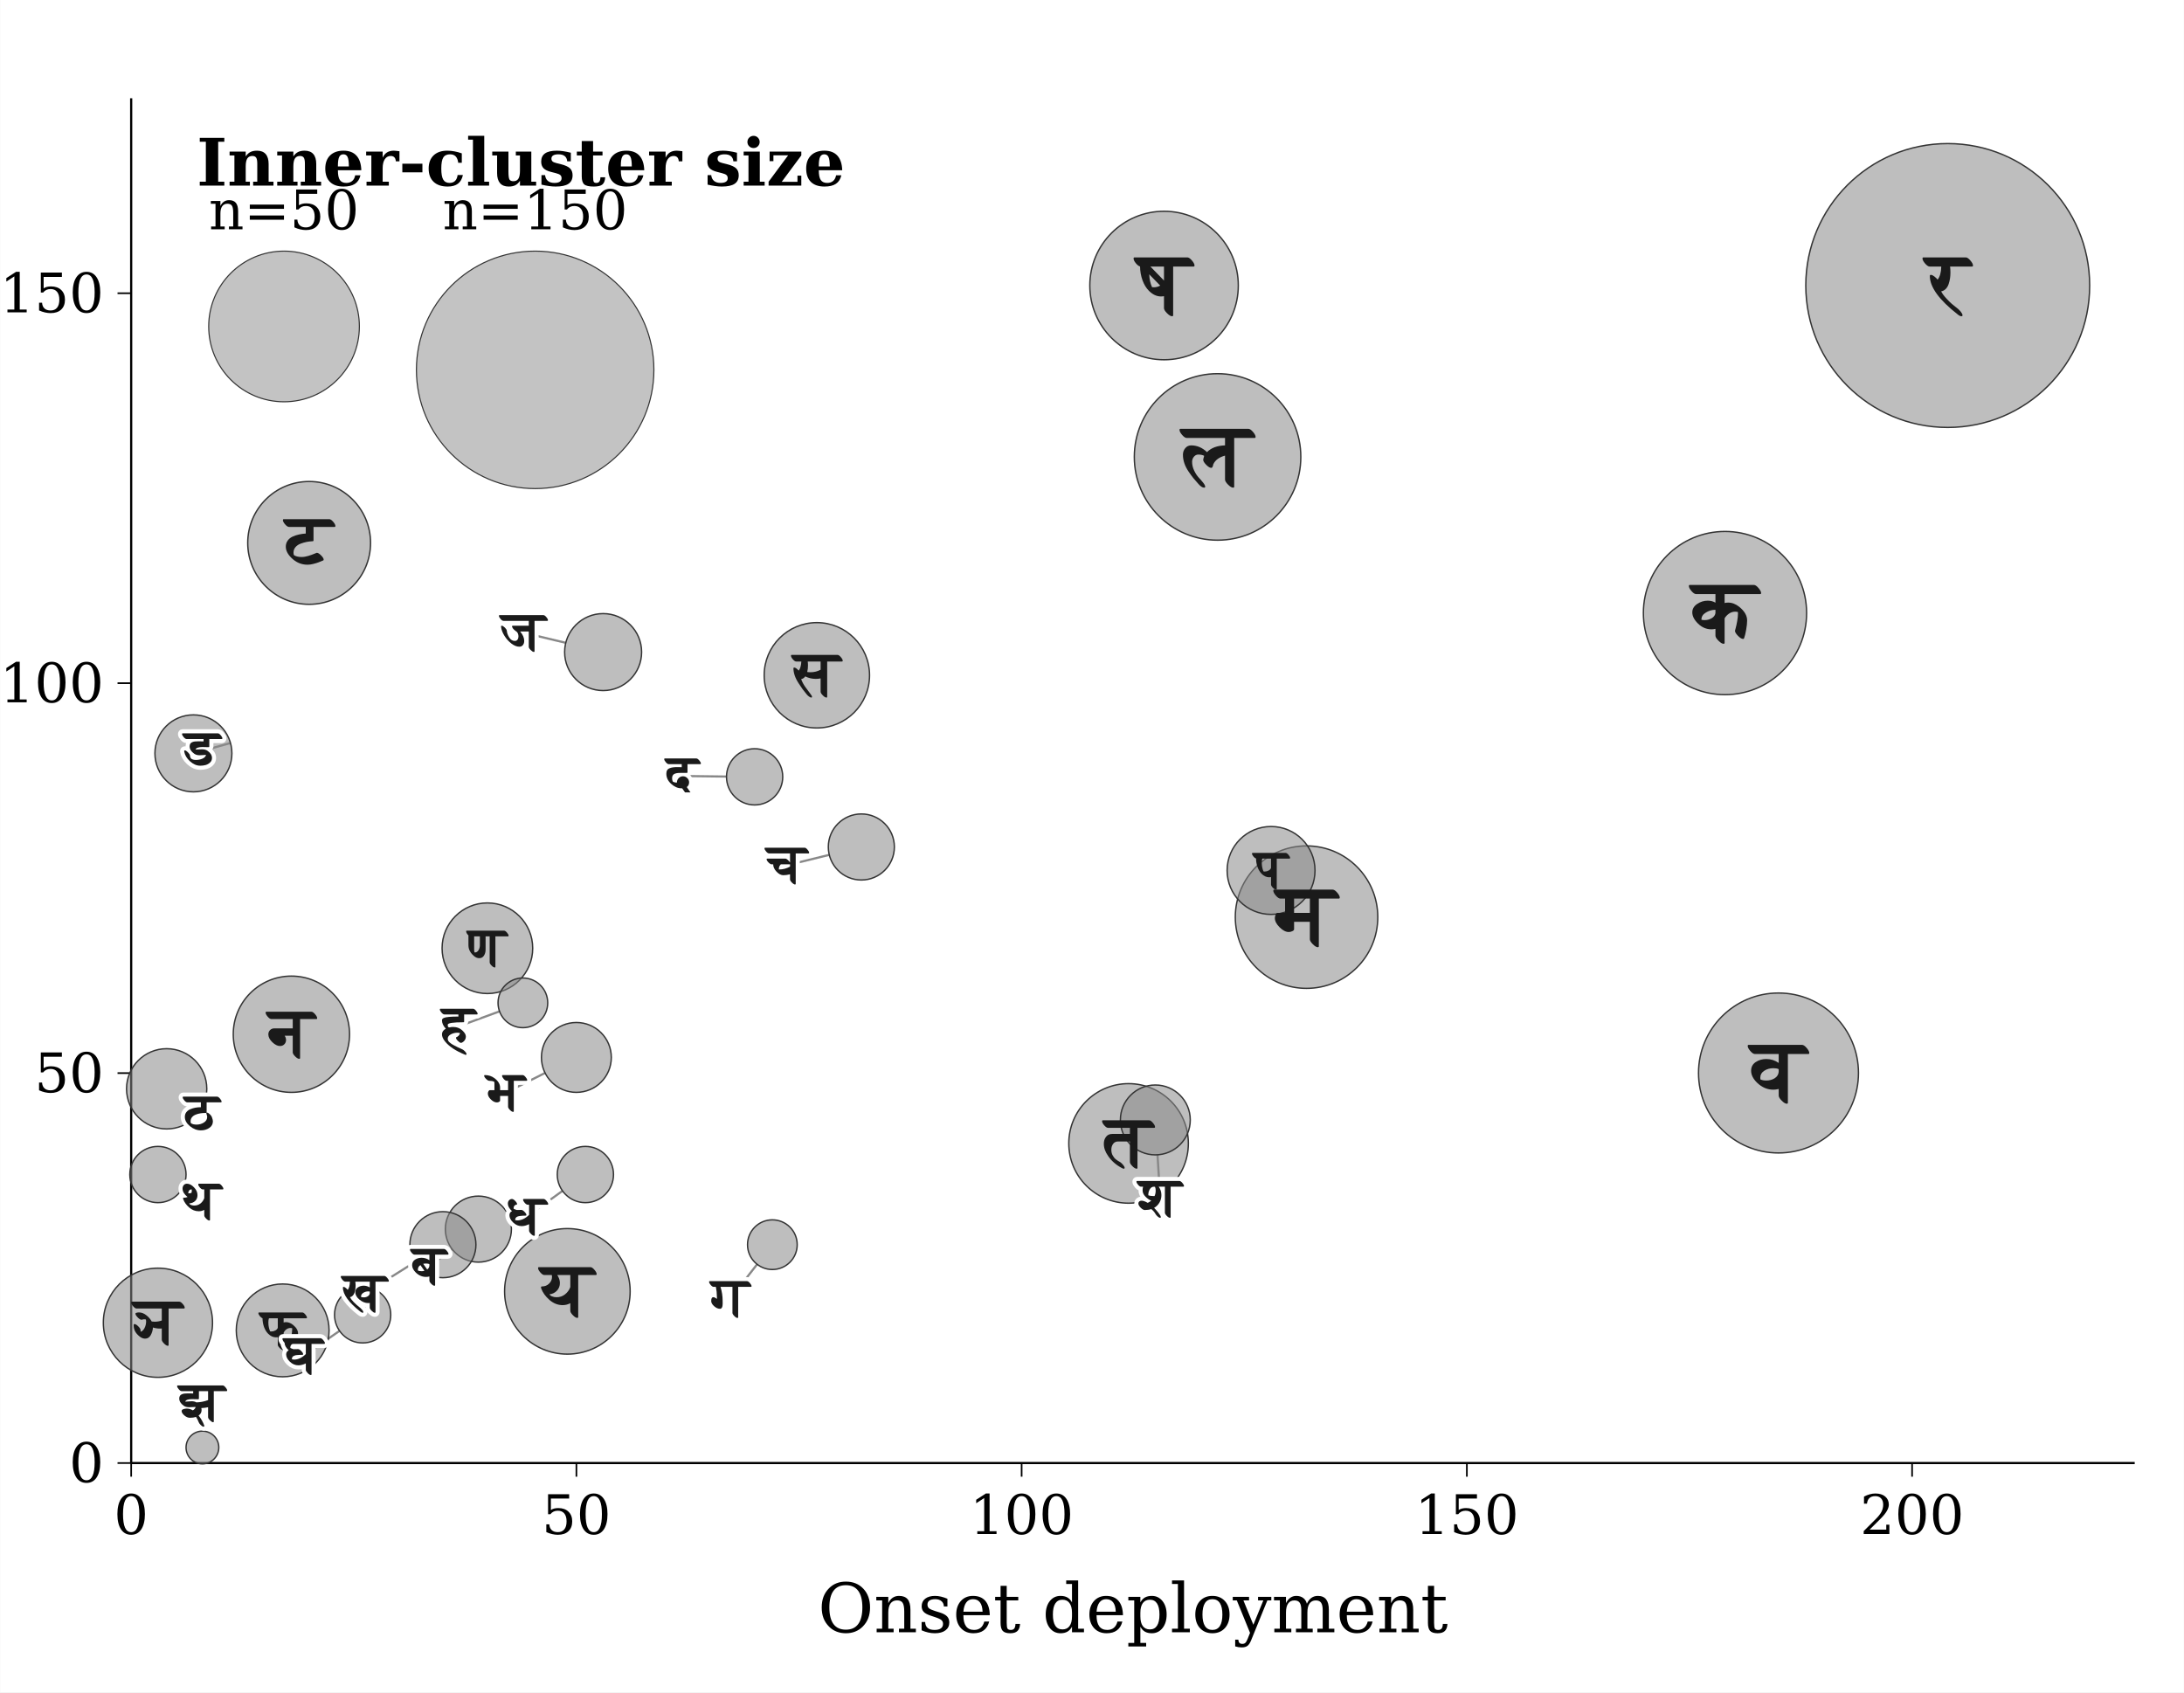
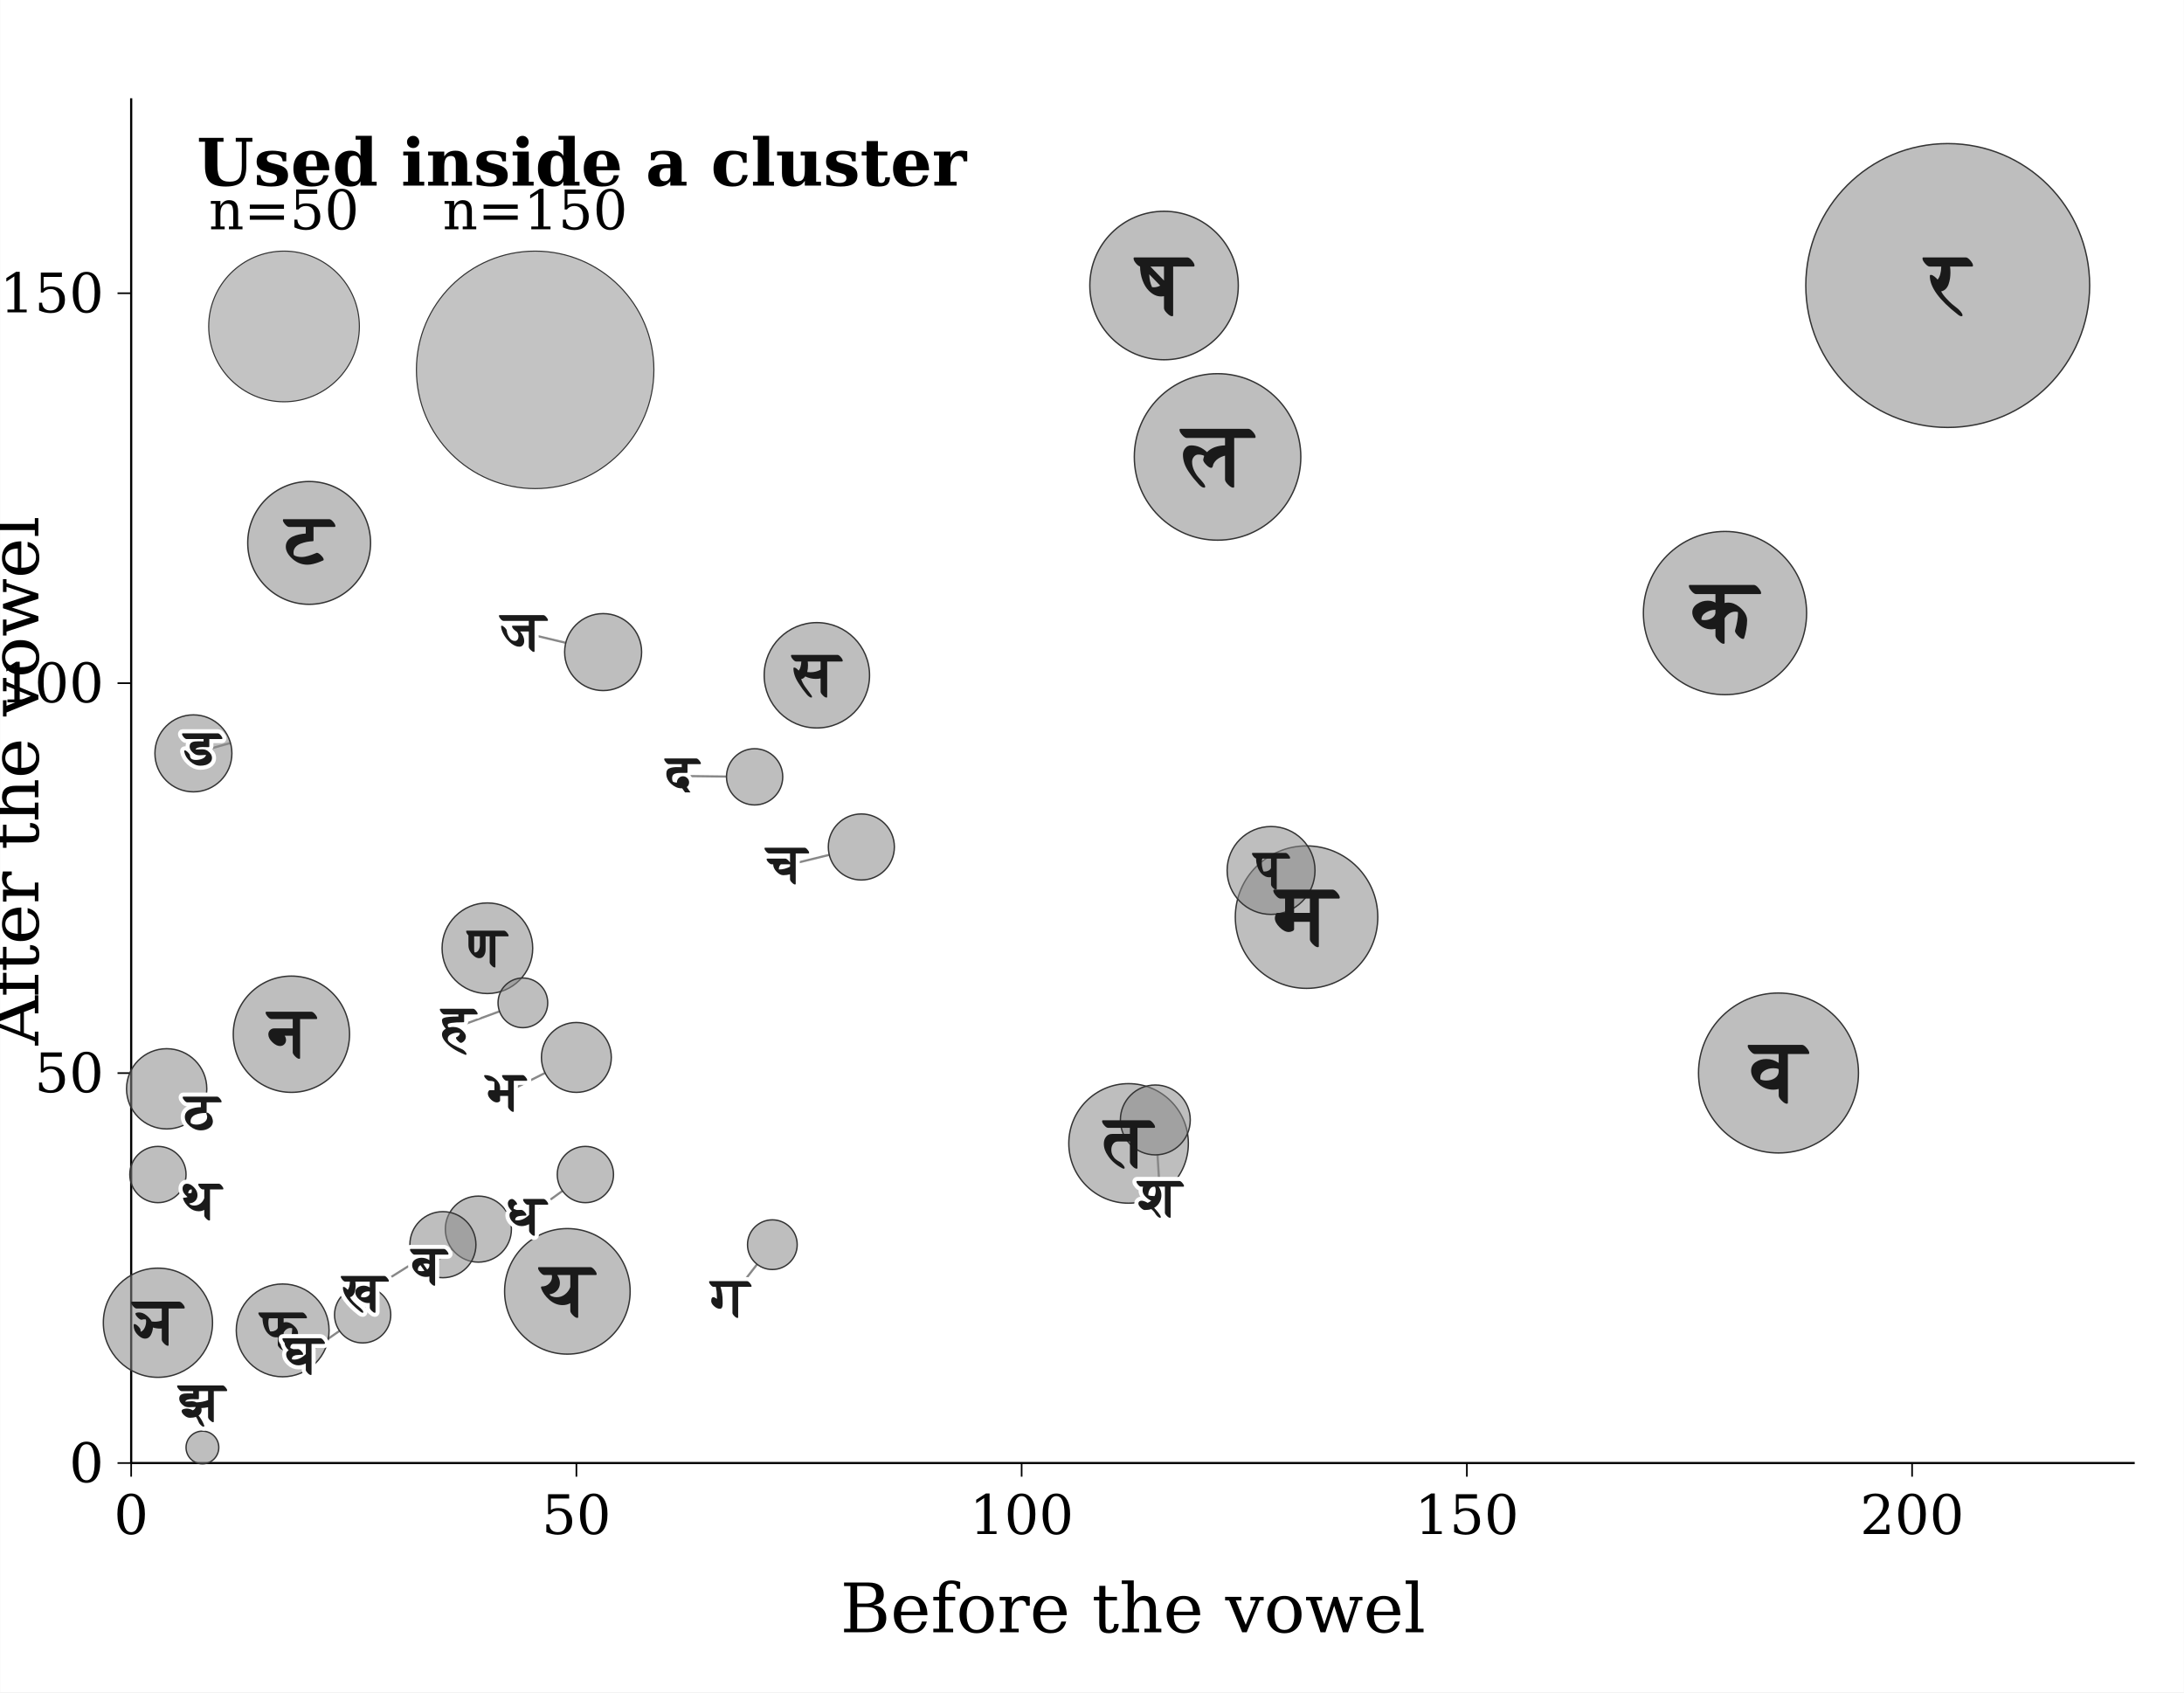
<svg xmlns="http://www.w3.org/2000/svg" width="4.5in" height="3.487in" viewBox="0 0 800 620" font-family="Charter, &quot;Bitstream Charter&quot;, &quot;DejaVu Serif&quot;, serif">
  <rect width="800" height="620" fill="white" />
  <line x1="48" y1="536" x2="782" y2="536" stroke="black" stroke-width="0.8" />
  <line x1="48" y1="536" x2="48" y2="36" stroke="black" stroke-width="0.8" />
  <line x1="48.0" y1="536" x2="48.0" y2="541" stroke="black" stroke-width="0.6" />
  <text x="48.0" y="562" font-size="20" text-anchor="middle">0</text>
  <line x1="211.111" y1="536" x2="211.111" y2="541" stroke="black" stroke-width="0.6" />
  <text x="211.111" y="562" font-size="20" text-anchor="middle">50</text>
  <line x1="374.222" y1="536" x2="374.222" y2="541" stroke="black" stroke-width="0.6" />
  <text x="374.222" y="562" font-size="20" text-anchor="middle">100</text>
  <line x1="537.333" y1="536" x2="537.333" y2="541" stroke="black" stroke-width="0.6" />
  <text x="537.333" y="562" font-size="20" text-anchor="middle">150</text>
  <line x1="700.444" y1="536" x2="700.444" y2="541" stroke="black" stroke-width="0.6" />
  <text x="700.444" y="562" font-size="20" text-anchor="middle">200</text>
  <line x1="43" y1="536.0" x2="48" y2="536.0" stroke="black" stroke-width="0.6" />
  <text x="38" y="543.0" font-size="20" text-anchor="end">0</text>
  <line x1="43" y1="393.143" x2="48" y2="393.143" stroke="black" stroke-width="0.6" />
  <text x="38" y="400.143" font-size="20" text-anchor="end">50</text>
  <line x1="43" y1="250.286" x2="48" y2="250.286" stroke="black" stroke-width="0.6" />
  <text x="38" y="257.286" font-size="20" text-anchor="end">100</text>
  <line x1="43" y1="107.429" x2="48" y2="107.429" stroke="black" stroke-width="0.6" />
  <text x="38" y="114.429" font-size="20" text-anchor="end">150</text>
-   <text x="415.0" y="598" font-size="25" text-anchor="middle">Onset deployment</text>
+   <text x="415.0" y="598" font-size="25" text-anchor="middle">Before the vowel</text>
+   <text x="14" y="286.0" transform="rotate(-90 14 286.0)" font-size="25" text-anchor="middle">After the vowel</text>
  <line x1="72.9" y1="407.4" x2="74.0" y2="408.2" stroke="#888" stroke-width="0.8" />
  <line x1="207.2" y1="235.5" x2="191.7" y2="231.8" stroke="#888" stroke-width="0.8" />
  <line x1="84.4" y1="272.2" x2="74.0" y2="275.1" stroke="#888" stroke-width="0.8" />
  <line x1="424.0" y1="423.1" x2="425.0" y2="439.1" stroke="#888" stroke-width="0.8" />
  <line x1="199.6" y1="393.1" x2="185.3" y2="400.3" stroke="#888" stroke-width="0.8" />
  <line x1="303.7" y1="313.2" x2="288.2" y2="317.0" stroke="#888" stroke-width="0.8" />
  <line x1="165.6" y1="457.6" x2="157.2" y2="464.0" stroke="#888" stroke-width="0.8" />
  <line x1="151.9" y1="462.4" x2="133.6" y2="473.9" stroke="#888" stroke-width="0.8" />
  <line x1="266.0" y1="284.5" x2="250.0" y2="284.3" stroke="#888" stroke-width="0.8" />
  <line x1="206.0" y1="436.3" x2="193.0" y2="445.7" stroke="#888" stroke-width="0.8" />
  <line x1="124.3" y1="487.6" x2="111.2" y2="496.7" stroke="#888" stroke-width="0.8" />
  <line x1="66.6" y1="435.7" x2="74.0" y2="440.1" stroke="#888" stroke-width="0.8" />
  <line x1="183.0" y1="370.5" x2="168.0" y2="376.0" stroke="#888" stroke-width="0.8" />
  <line x1="277.3" y1="463.2" x2="267.5" y2="475.8" stroke="#888" stroke-width="0.8" />
  <line x1="74.1" y1="524.3" x2="74.0" y2="514.0" stroke="#888" stroke-width="0.8" />
  <circle cx="713.5" cy="104.6" r="52.0" fill="#888888" fill-opacity="0.55" stroke="#333" stroke-width="0.5" />
  <circle cx="446.0" cy="167.4" r="30.5" fill="#888888" fill-opacity="0.55" stroke="#333" stroke-width="0.5" />
  <circle cx="631.9" cy="224.6" r="29.9" fill="#888888" fill-opacity="0.55" stroke="#333" stroke-width="0.5" />
  <circle cx="651.5" cy="393.1" r="29.3" fill="#888888" fill-opacity="0.55" stroke="#333" stroke-width="0.5" />
  <circle cx="426.4" cy="104.6" r="27.2" fill="#888888" fill-opacity="0.55" stroke="#333" stroke-width="0.5" />
  <circle cx="478.6" cy="336.0" r="26.1" fill="#888888" fill-opacity="0.55" stroke="#333" stroke-width="0.5" />
  <circle cx="207.8" cy="473.1" r="23.0" fill="#888888" fill-opacity="0.55" stroke="#333" stroke-width="0.5" />
  <circle cx="113.2" cy="198.9" r="22.5" fill="#888888" fill-opacity="0.55" stroke="#333" stroke-width="0.5" />
  <circle cx="413.4" cy="418.9" r="21.9" fill="#888888" fill-opacity="0.55" stroke="#333" stroke-width="0.5" />
  <circle cx="106.7" cy="378.9" r="21.3" fill="#888888" fill-opacity="0.55" stroke="#333" stroke-width="0.5" />
  <circle cx="57.8" cy="484.6" r="20.0" fill="#888888" fill-opacity="0.55" stroke="#333" stroke-width="0.5" />
  <circle cx="299.2" cy="247.4" r="19.3" fill="#888888" fill-opacity="0.55" stroke="#333" stroke-width="0.5" />
  <circle cx="103.5" cy="487.4" r="17.0" fill="#888888" fill-opacity="0.55" stroke="#333" stroke-width="0.5" />
  <circle cx="178.5" cy="347.4" r="16.6" fill="#888888" fill-opacity="0.55" stroke="#333" stroke-width="0.5" />
  <circle cx="465.6" cy="318.9" r="16.1" fill="#888888" fill-opacity="0.55" stroke="#333" stroke-width="0.5" />
  <circle cx="61.0" cy="398.9" r="14.7" fill="#888888" fill-opacity="0.55" stroke="#333" stroke-width="0.5" />
  <circle cx="220.9" cy="238.9" r="14.1" fill="#888888" fill-opacity="0.55" stroke="#333" stroke-width="0.5" />
  <circle cx="70.8" cy="276.0" r="14.1" fill="#888888" fill-opacity="0.55" stroke="#333" stroke-width="0.5" />
  <circle cx="423.2" cy="410.3" r="12.8" fill="#888888" fill-opacity="0.55" stroke="#333" stroke-width="0.5" />
  <circle cx="211.1" cy="387.4" r="12.8" fill="#888888" fill-opacity="0.55" stroke="#333" stroke-width="0.5" />
  <circle cx="315.5" cy="310.3" r="12.1" fill="#888888" fill-opacity="0.55" stroke="#333" stroke-width="0.5" />
  <circle cx="175.2" cy="450.3" r="12.1" fill="#888888" fill-opacity="0.55" stroke="#333" stroke-width="0.5" />
  <circle cx="162.2" cy="456.0" r="12.1" fill="#888888" fill-opacity="0.55" stroke="#333" stroke-width="0.5" />
  <circle cx="276.4" cy="284.6" r="10.3" fill="#888888" fill-opacity="0.55" stroke="#333" stroke-width="0.5" />
  <circle cx="214.4" cy="430.3" r="10.3" fill="#888888" fill-opacity="0.55" stroke="#333" stroke-width="0.5" />
  <circle cx="132.8" cy="481.7" r="10.3" fill="#888888" fill-opacity="0.55" stroke="#333" stroke-width="0.5" />
  <circle cx="57.8" cy="430.3" r="10.3" fill="#888888" fill-opacity="0.55" stroke="#333" stroke-width="0.5" />
  <circle cx="191.5" cy="367.4" r="9.1" fill="#888888" fill-opacity="0.55" stroke="#333" stroke-width="0.5" />
  <circle cx="282.9" cy="456.0" r="9.1" fill="#888888" fill-opacity="0.55" stroke="#333" stroke-width="0.5" />
  <circle cx="74.1" cy="530.3" r="6.0" fill="#888888" fill-opacity="0.55" stroke="#333" stroke-width="0.5" />
  <text x="713.5" y="104.6" font-size="32.0" font-weight="bold" fill="#1a1a1a" text-anchor="middle" dominant-baseline="central">र</text>
  <text x="446.0" y="167.4" font-size="32.0" font-weight="bold" fill="#1a1a1a" text-anchor="middle" dominant-baseline="central">ल</text>
  <text x="631.9" y="224.6" font-size="32.0" font-weight="bold" fill="#1a1a1a" text-anchor="middle" dominant-baseline="central">क</text>
  <text x="651.5" y="393.1" font-size="32.0" font-weight="bold" fill="#1a1a1a" text-anchor="middle" dominant-baseline="central">व</text>
  <text x="426.4" y="104.6" font-size="32.0" font-weight="bold" fill="#1a1a1a" text-anchor="middle" dominant-baseline="central">ष</text>
  <text x="478.6" y="336.0" font-size="31.3" font-weight="bold" fill="#1a1a1a" text-anchor="middle" dominant-baseline="central">म</text>
  <text x="207.8" y="473.1" font-size="27.6" font-weight="bold" fill="#1a1a1a" text-anchor="middle" dominant-baseline="central">य</text>
  <text x="113.2" y="198.9" font-size="27.0" font-weight="bold" fill="#1a1a1a" text-anchor="middle" dominant-baseline="central">ट</text>
  <text x="413.4" y="418.9" font-size="26.3" font-weight="bold" fill="#1a1a1a" text-anchor="middle" dominant-baseline="central">त</text>
  <text x="106.7" y="378.9" font-size="25.6" font-weight="bold" fill="#1a1a1a" text-anchor="middle" dominant-baseline="central">न</text>
  <text x="57.8" y="484.6" font-size="24.0" font-weight="bold" fill="#1a1a1a" text-anchor="middle" dominant-baseline="central">ञ</text>
  <text x="299.2" y="247.4" font-size="23.2" font-weight="bold" fill="#1a1a1a" text-anchor="middle" dominant-baseline="central">स</text>
  <text x="103.5" y="487.4" font-size="20.4" font-weight="bold" fill="#1a1a1a" text-anchor="middle" dominant-baseline="central">फ</text>
  <text x="178.5" y="347.4" font-size="20.0" font-weight="bold" fill="#1a1a1a" text-anchor="middle" dominant-baseline="central">ण</text>
  <text x="465.6" y="318.9" font-size="20.0" font-weight="bold" fill="#1a1a1a" text-anchor="middle" dominant-baseline="central">प</text>
  <text x="74.0" y="408.2" font-size="20" font-weight="bold" fill="#1a1a1a" text-anchor="middle" dominant-baseline="central" stroke="white" stroke-width="3" paint-order="stroke">ठ</text>
  <text x="191.7" y="231.8" font-size="20" font-weight="bold" fill="#1a1a1a" text-anchor="middle" dominant-baseline="central" stroke="white" stroke-width="3" paint-order="stroke">ज</text>
  <text x="74.0" y="275.1" font-size="20" font-weight="bold" fill="#1a1a1a" text-anchor="middle" dominant-baseline="central" stroke="white" stroke-width="3" paint-order="stroke">ड</text>
  <text x="425.0" y="439.1" font-size="20" font-weight="bold" fill="#1a1a1a" text-anchor="middle" dominant-baseline="central" stroke="white" stroke-width="3" paint-order="stroke">श</text>
  <text x="185.3" y="400.3" font-size="20" font-weight="bold" fill="#1a1a1a" text-anchor="middle" dominant-baseline="central" stroke="white" stroke-width="3" paint-order="stroke">भ</text>
  <text x="288.2" y="317.0" font-size="20" font-weight="bold" fill="#1a1a1a" text-anchor="middle" dominant-baseline="central" stroke="white" stroke-width="3" paint-order="stroke">च</text>
  <text x="157.2" y="464.0" font-size="20" font-weight="bold" fill="#1a1a1a" text-anchor="middle" dominant-baseline="central" stroke="white" stroke-width="3" paint-order="stroke">ब</text>
  <text x="133.6" y="473.9" font-size="20" font-weight="bold" fill="#1a1a1a" text-anchor="middle" dominant-baseline="central" stroke="white" stroke-width="3" paint-order="stroke">ख</text>
  <text x="250.0" y="284.3" font-size="20" font-weight="bold" fill="#1a1a1a" text-anchor="middle" dominant-baseline="central" stroke="white" stroke-width="3" paint-order="stroke">द</text>
  <text x="193.0" y="445.7" font-size="20" font-weight="bold" fill="#1a1a1a" text-anchor="middle" dominant-baseline="central" stroke="white" stroke-width="3" paint-order="stroke">ध</text>
  <text x="111.2" y="496.7" font-size="20" font-weight="bold" fill="#1a1a1a" text-anchor="middle" dominant-baseline="central" stroke="white" stroke-width="3" paint-order="stroke">घ</text>
  <text x="74.0" y="440.1" font-size="20" font-weight="bold" fill="#1a1a1a" text-anchor="middle" dominant-baseline="central" stroke="white" stroke-width="3" paint-order="stroke">थ</text>
  <text x="168.0" y="376.0" font-size="20" font-weight="bold" fill="#1a1a1a" text-anchor="middle" dominant-baseline="central" stroke="white" stroke-width="3" paint-order="stroke">ह</text>
  <text x="267.5" y="475.8" font-size="20" font-weight="bold" fill="#1a1a1a" text-anchor="middle" dominant-baseline="central" stroke="white" stroke-width="3" paint-order="stroke">ग</text>
  <text x="74.0" y="514.0" font-size="20" font-weight="bold" fill="#1a1a1a" text-anchor="middle" dominant-baseline="central" stroke="white" stroke-width="3" paint-order="stroke">झ</text>
-   <text x="72" y="68" font-size="24" font-weight="bold">Inner-cluster size</text>
+   <text x="72" y="68" font-size="24" font-weight="bold">Used inside a cluster</text>
  <text x="104" y="84" font-size="20" text-anchor="middle">n=50</text>
  <circle cx="104" cy="119.6" r="27.6" fill="#888" fill-opacity="0.5" stroke="#333" stroke-width="0.4" />
  <text x="196" y="84" font-size="20" text-anchor="middle">n=150</text>
  <circle cx="196" cy="135.5" r="43.5" fill="#888" fill-opacity="0.5" stroke="#333" stroke-width="0.4" />
</svg>
